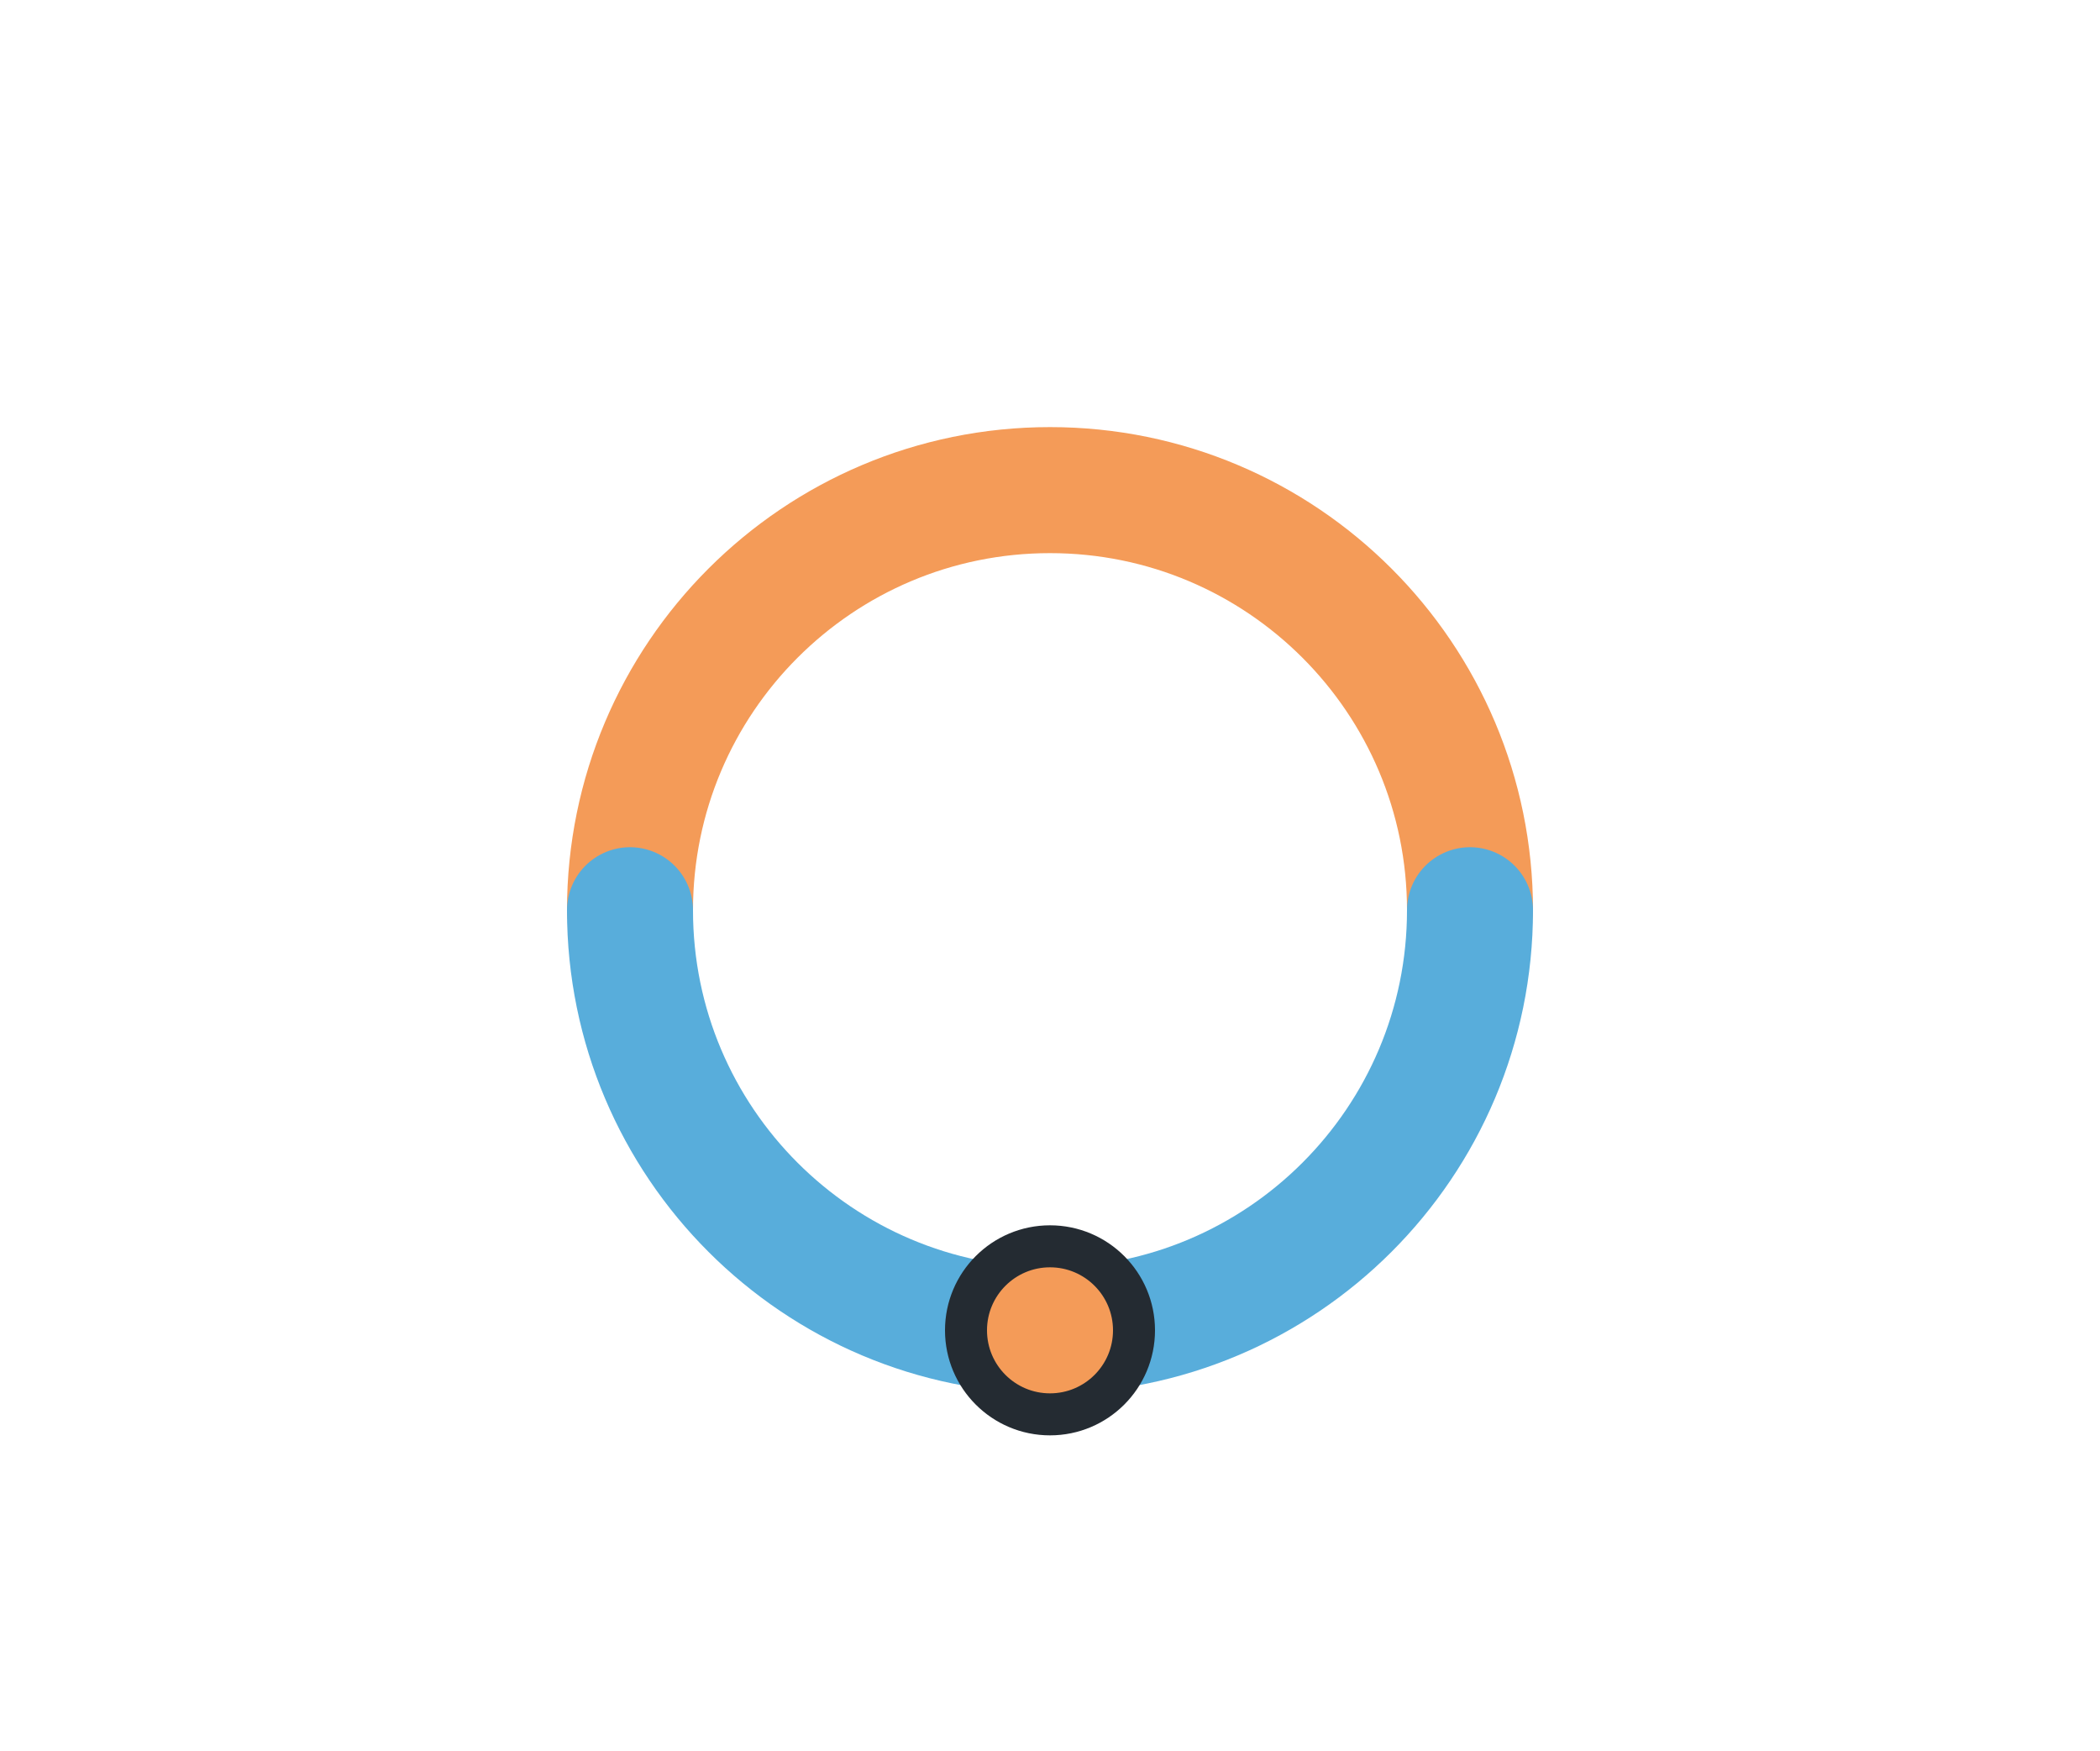
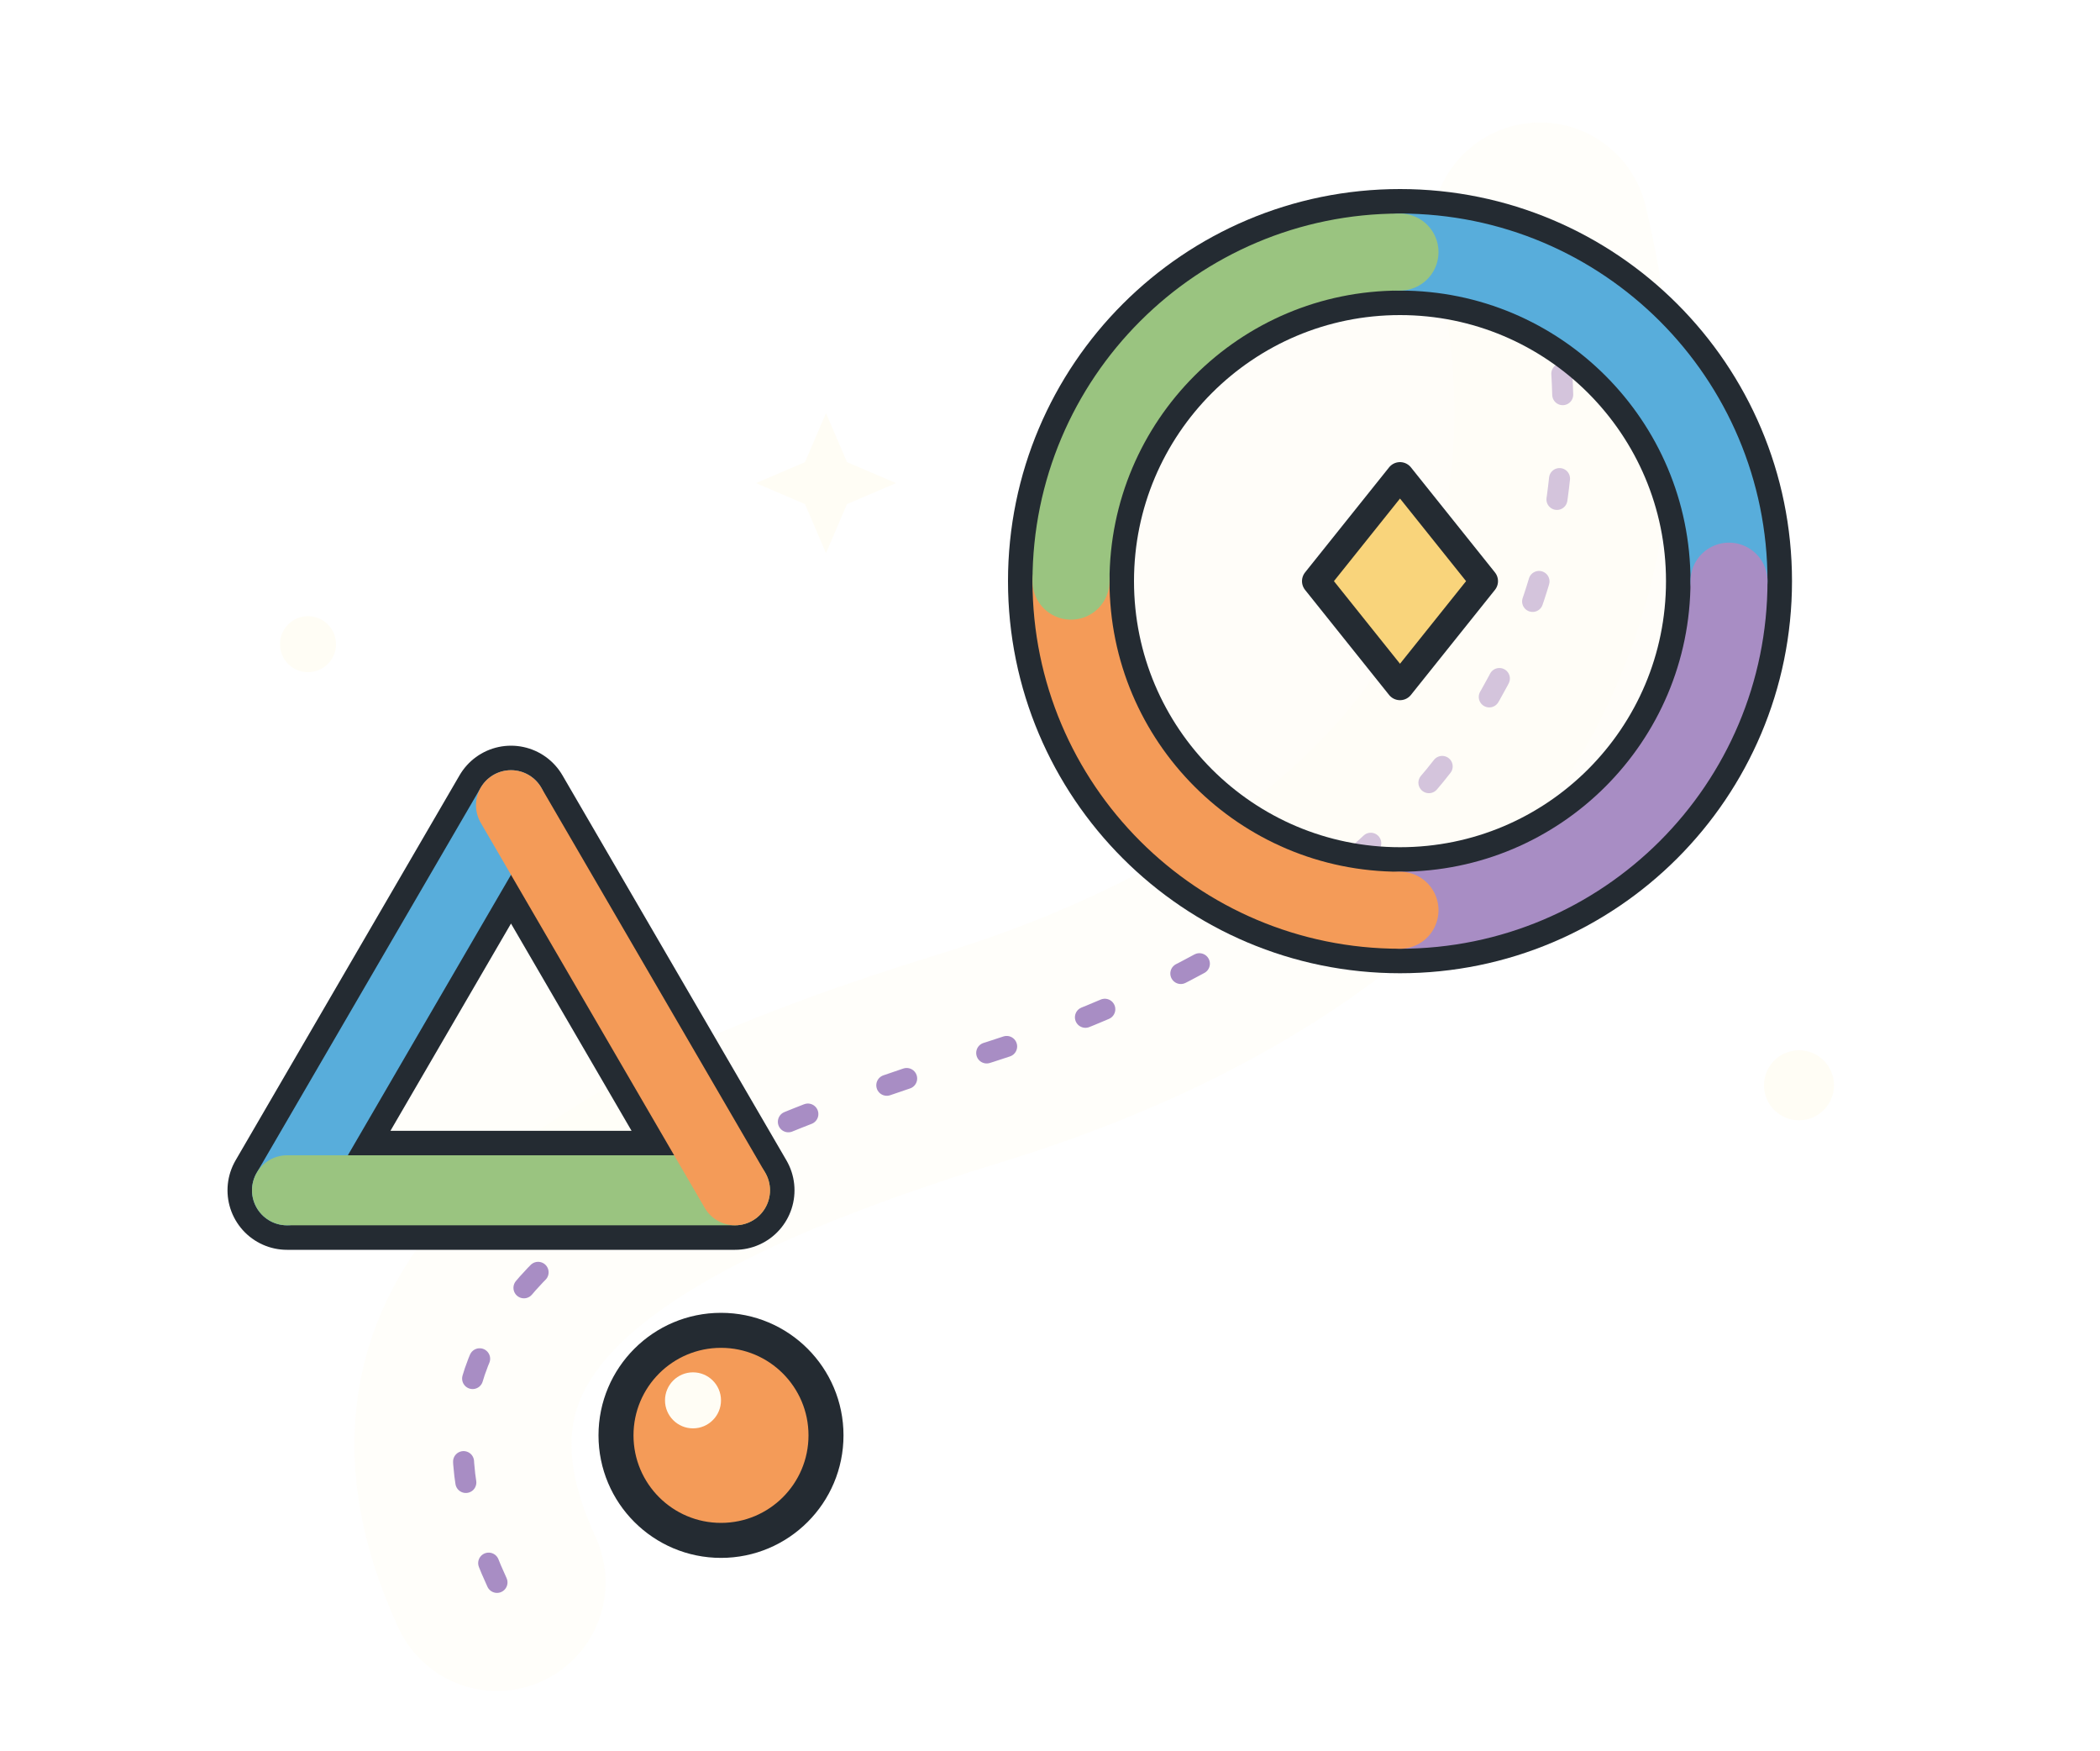
<svg xmlns="http://www.w3.org/2000/svg" viewBox="0 0 300 250">
-   <g stroke="#242b32" stroke-width="6" stroke-linejoin="round" stroke-linecap="round">
-     <path d="M90 130a60 60 0 0 1 120 0" fill="none" stroke="#f49b58" stroke-width="18" />
-     <path d="M210 130a60 60 0 0 1-120 0" fill="none" stroke="#58addb" stroke-width="18" />
-     <circle cx="150" cy="190" r="12" fill="#f49b58" />
+   <path d="M71 226c-18-39 16-59 68-75S236 99 220 33" fill="none" stroke="#fffdf5" stroke-width="31" stroke-linecap="round" opacity=".55" />
+   <path d="M71 226c-18-39 16-59 68-75S236 99 220 33" fill="none" stroke="#a88dc4" stroke-width="3" stroke-dasharray="3 12" stroke-linecap="round" />
+   <g stroke-linecap="round" stroke-linejoin="round">
+     <path d="M73 115 41 170 105 170Z" fill="#fffdf5" fill-opacity=".55" stroke="#242b32" stroke-width="17" />
+     <path d="m73 115-32 55" stroke="#58addb" stroke-width="10" />
+     <path d="M41 170h64" stroke="#9ac480" stroke-width="10" />
+     <path d="m105 170-32-55" stroke="#f49b58" stroke-width="10" />
+     <circle cx="200" cy="83" r="47" fill="#fffdf5" fill-opacity=".5" stroke="#242b32" stroke-width="18" />
+     <path d="M200 36a47 47 0 0 1 47 47" fill="none" stroke="#58addb" stroke-width="11" />
+     <path d="M247 83a47 47 0 0 1-47 47" fill="none" stroke="#a88dc4" stroke-width="11" />
+     <path d="M200 130a47 47 0 0 1-47-47" fill="none" stroke="#f49b58" stroke-width="11" />
+     <path d="M153 83a47 47 0 0 1 47-47" fill="none" stroke="#9ac480" stroke-width="11" />
+   </g>
+   <path d="m200 68 12 15-12 15-12-15Z" fill="#f9d47b" stroke="#242b32" stroke-width="4" stroke-linejoin="round" />
+   <circle cx="103" cy="205" r="15" fill="#f49b58" stroke="#242b32" stroke-width="5" />
+   <circle cx="99" cy="200" r="4" fill="#fffdf5" />
+   <g fill="#fffdf5">
+     <path d="m118 59 3 7 7 3-7 3-3 7-3-7-7-3 7-3Z" />
+     <circle cx="257" cy="155" r="5" />
+     <circle cx="44" cy="92" r="4" />
  </g>
</svg>
